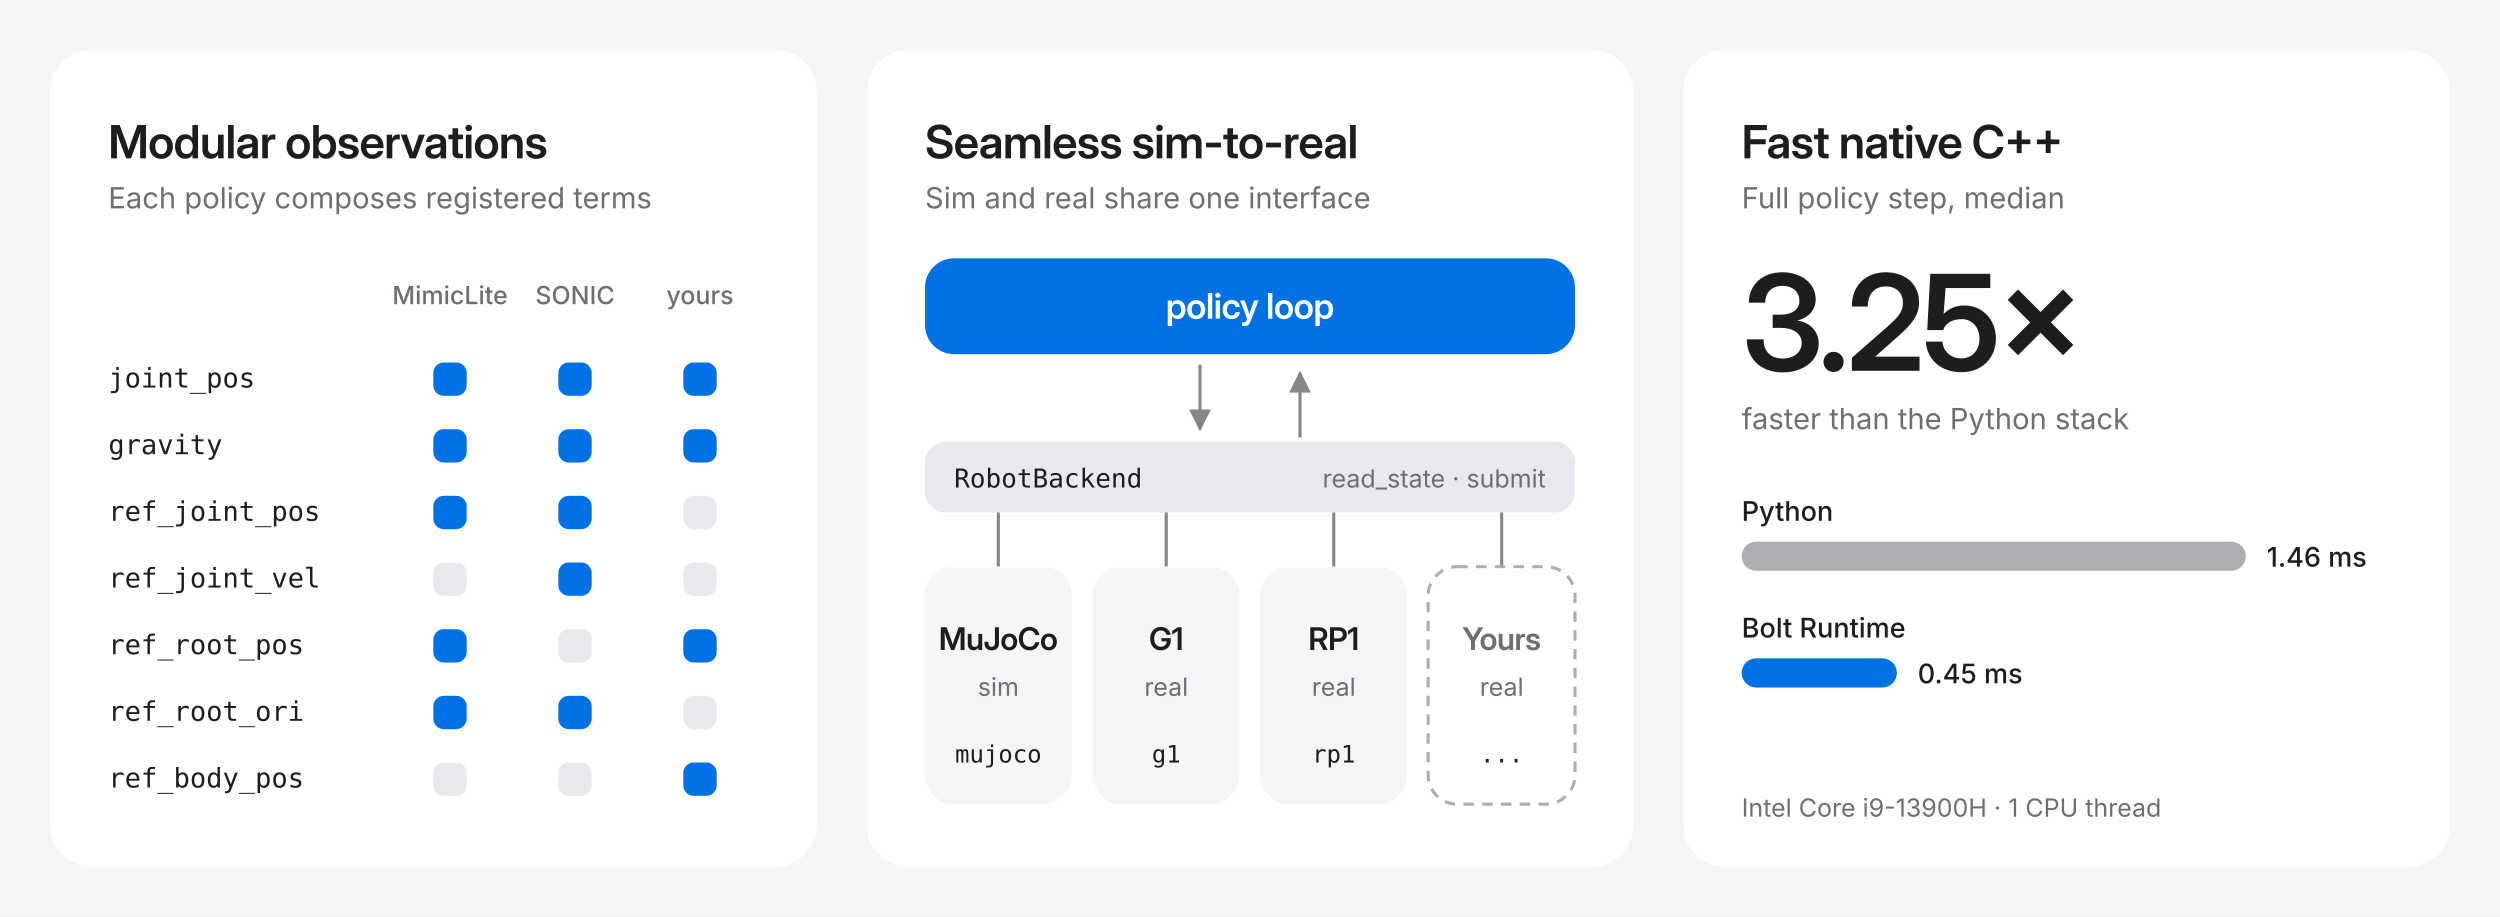
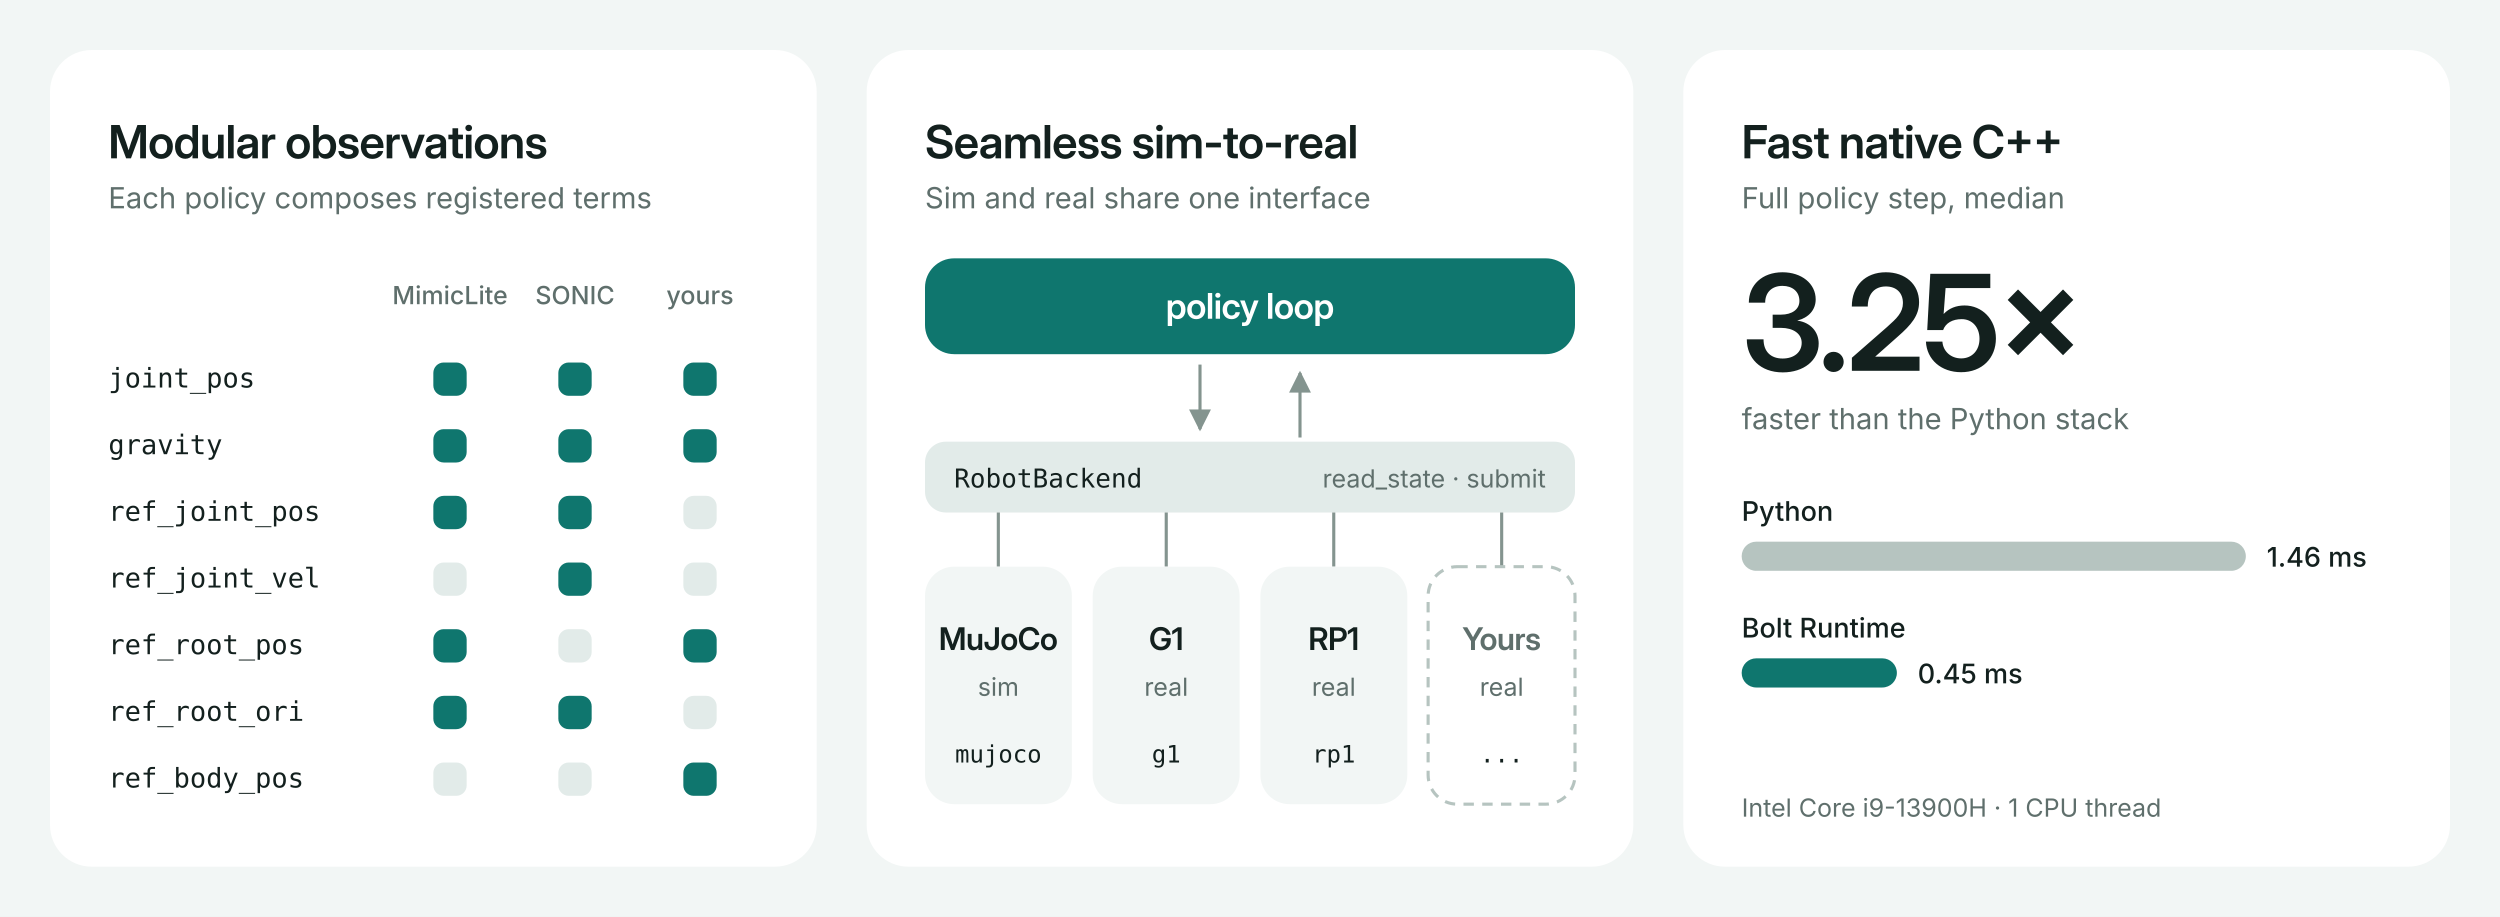
<svg xmlns="http://www.w3.org/2000/svg" width="1200" height="440" viewBox="0 0 1200 440">
  <defs>
    <marker id="ah" viewBox="0 0 10 10" refX="9" refY="5" markerWidth="7" markerHeight="7" orient="auto">
-       <path d="M0 0L10 5L0 10z" fill="#86868b" />
+       <path d="M0 0L10 5L0 10z" fill="#84948f" />
    </marker>
  </defs>
-   <rect x="0.0" y="0.0" width="1200.0" height="440.0" rx="0" fill="#f5f5f7" />
+   <rect x="0.0" y="0.0" width="1200.0" height="440.0" rx="0" fill="#f2f6f5" />
  <rect x="24.0" y="24.0" width="368.0" height="392.0" rx="20" fill="#ffffff" />
-   <text x="52.0" y="76.0" font-family="'Inter Display', 'Inter Tight', Inter, 'Helvetica Neue', Arial, sans-serif" font-size="22" font-weight="600" fill="#1d1d1f" text-anchor="start" letter-spacing="-0.3">Modular observations</text>
-   <text x="52.0" y="100.0" font-family="Inter, 'Helvetica Neue', Arial, sans-serif" font-size="14" font-weight="400" fill="#6e6e73" text-anchor="start" letter-spacing="0">Each policy composes registered terms</text>
-   <text x="216.0" y="146.0" font-family="Inter, 'Helvetica Neue', Arial, sans-serif" font-size="12" font-weight="500" fill="#6e6e73" text-anchor="middle" letter-spacing="0">MimicLite</text>
-   <text x="276.0" y="146.0" font-family="Inter, 'Helvetica Neue', Arial, sans-serif" font-size="12" font-weight="500" fill="#6e6e73" text-anchor="middle" letter-spacing="0">SONIC</text>
-   <text x="336.0" y="146.0" font-family="Inter, 'Helvetica Neue', Arial, sans-serif" font-size="12" font-weight="500" fill="#6e6e73" text-anchor="middle" letter-spacing="0">yours</text>
-   <text x="52.0" y="186.0" font-family="'JetBrains Mono', 'DejaVu Sans Mono', monospace" font-size="13" font-weight="400" fill="#1d1d1f" text-anchor="start" letter-spacing="0">joint_pos</text>
-   <rect x="208.0" y="174.0" width="16.0" height="16.0" rx="5" fill="#0071e3" />
-   <rect x="268.0" y="174.0" width="16.0" height="16.0" rx="5" fill="#0071e3" />
-   <rect x="328.0" y="174.0" width="16.0" height="16.0" rx="5" fill="#0071e3" />
-   <text x="52.0" y="218.0" font-family="'JetBrains Mono', 'DejaVu Sans Mono', monospace" font-size="13" font-weight="400" fill="#1d1d1f" text-anchor="start" letter-spacing="0">gravity</text>
-   <rect x="208.0" y="206.0" width="16.0" height="16.0" rx="5" fill="#0071e3" />
-   <rect x="268.0" y="206.0" width="16.0" height="16.0" rx="5" fill="#0071e3" />
-   <rect x="328.0" y="206.0" width="16.0" height="16.0" rx="5" fill="#0071e3" />
-   <text x="52.0" y="250.0" font-family="'JetBrains Mono', 'DejaVu Sans Mono', monospace" font-size="13" font-weight="400" fill="#1d1d1f" text-anchor="start" letter-spacing="0">ref_joint_pos</text>
-   <rect x="208.0" y="238.0" width="16.0" height="16.0" rx="5" fill="#0071e3" />
-   <rect x="268.0" y="238.0" width="16.0" height="16.0" rx="5" fill="#0071e3" />
-   <rect x="328.0" y="238.0" width="16.0" height="16.0" rx="5" fill="#e8e8ed" />
-   <text x="52.0" y="282.0" font-family="'JetBrains Mono', 'DejaVu Sans Mono', monospace" font-size="13" font-weight="400" fill="#1d1d1f" text-anchor="start" letter-spacing="0">ref_joint_vel</text>
-   <rect x="208.0" y="270.0" width="16.0" height="16.0" rx="5" fill="#e8e8ed" />
-   <rect x="268.0" y="270.0" width="16.0" height="16.0" rx="5" fill="#0071e3" />
-   <rect x="328.0" y="270.0" width="16.0" height="16.0" rx="5" fill="#e8e8ed" />
-   <text x="52.0" y="314.0" font-family="'JetBrains Mono', 'DejaVu Sans Mono', monospace" font-size="13" font-weight="400" fill="#1d1d1f" text-anchor="start" letter-spacing="0">ref_root_pos</text>
-   <rect x="208.0" y="302.0" width="16.0" height="16.0" rx="5" fill="#0071e3" />
-   <rect x="268.0" y="302.0" width="16.0" height="16.0" rx="5" fill="#e8e8ed" />
-   <rect x="328.0" y="302.0" width="16.0" height="16.0" rx="5" fill="#0071e3" />
-   <text x="52.0" y="346.0" font-family="'JetBrains Mono', 'DejaVu Sans Mono', monospace" font-size="13" font-weight="400" fill="#1d1d1f" text-anchor="start" letter-spacing="0">ref_root_ori</text>
-   <rect x="208.0" y="334.0" width="16.0" height="16.0" rx="5" fill="#0071e3" />
-   <rect x="268.0" y="334.0" width="16.0" height="16.0" rx="5" fill="#0071e3" />
-   <rect x="328.0" y="334.0" width="16.0" height="16.0" rx="5" fill="#e8e8ed" />
-   <text x="52.0" y="378.0" font-family="'JetBrains Mono', 'DejaVu Sans Mono', monospace" font-size="13" font-weight="400" fill="#1d1d1f" text-anchor="start" letter-spacing="0">ref_body_pos</text>
-   <rect x="208.0" y="366.0" width="16.0" height="16.0" rx="5" fill="#e8e8ed" />
-   <rect x="268.0" y="366.0" width="16.0" height="16.0" rx="5" fill="#e8e8ed" />
-   <rect x="328.0" y="366.0" width="16.0" height="16.0" rx="5" fill="#0071e3" />
+   <text x="52.0" y="76.0" font-family="'Inter Display', 'Inter Tight', Inter, 'Helvetica Neue', Arial, sans-serif" font-size="22" font-weight="600" fill="#13201e" text-anchor="start" letter-spacing="-0.3">Modular observations</text>
+   <text x="52.0" y="100.0" font-family="Inter, 'Helvetica Neue', Arial, sans-serif" font-size="14" font-weight="400" fill="#5f6f6c" text-anchor="start" letter-spacing="0">Each policy composes registered terms</text>
+   <text x="216.0" y="146.0" font-family="Inter, 'Helvetica Neue', Arial, sans-serif" font-size="12" font-weight="500" fill="#5f6f6c" text-anchor="middle" letter-spacing="0">MimicLite</text>
+   <text x="276.0" y="146.0" font-family="Inter, 'Helvetica Neue', Arial, sans-serif" font-size="12" font-weight="500" fill="#5f6f6c" text-anchor="middle" letter-spacing="0">SONIC</text>
+   <text x="336.0" y="146.0" font-family="Inter, 'Helvetica Neue', Arial, sans-serif" font-size="12" font-weight="500" fill="#5f6f6c" text-anchor="middle" letter-spacing="0">yours</text>
+   <text x="52.0" y="186.0" font-family="'JetBrains Mono', 'DejaVu Sans Mono', monospace" font-size="13" font-weight="400" fill="#13201e" text-anchor="start" letter-spacing="0">joint_pos</text>
+   <rect x="208.0" y="174.0" width="16.0" height="16.0" rx="5" fill="#0f766e" />
+   <rect x="268.0" y="174.0" width="16.0" height="16.0" rx="5" fill="#0f766e" />
+   <rect x="328.0" y="174.0" width="16.0" height="16.0" rx="5" fill="#0f766e" />
+   <text x="52.0" y="218.0" font-family="'JetBrains Mono', 'DejaVu Sans Mono', monospace" font-size="13" font-weight="400" fill="#13201e" text-anchor="start" letter-spacing="0">gravity</text>
+   <rect x="208.0" y="206.0" width="16.0" height="16.0" rx="5" fill="#0f766e" />
+   <rect x="268.0" y="206.0" width="16.0" height="16.0" rx="5" fill="#0f766e" />
+   <rect x="328.0" y="206.0" width="16.0" height="16.0" rx="5" fill="#0f766e" />
+   <text x="52.0" y="250.0" font-family="'JetBrains Mono', 'DejaVu Sans Mono', monospace" font-size="13" font-weight="400" fill="#13201e" text-anchor="start" letter-spacing="0">ref_joint_pos</text>
+   <rect x="208.0" y="238.0" width="16.0" height="16.0" rx="5" fill="#0f766e" />
+   <rect x="268.0" y="238.0" width="16.0" height="16.0" rx="5" fill="#0f766e" />
+   <rect x="328.0" y="238.0" width="16.0" height="16.0" rx="5" fill="#e2ebe9" />
+   <text x="52.0" y="282.0" font-family="'JetBrains Mono', 'DejaVu Sans Mono', monospace" font-size="13" font-weight="400" fill="#13201e" text-anchor="start" letter-spacing="0">ref_joint_vel</text>
+   <rect x="208.0" y="270.0" width="16.0" height="16.0" rx="5" fill="#e2ebe9" />
+   <rect x="268.0" y="270.0" width="16.0" height="16.0" rx="5" fill="#0f766e" />
+   <rect x="328.0" y="270.0" width="16.0" height="16.0" rx="5" fill="#e2ebe9" />
+   <text x="52.0" y="314.0" font-family="'JetBrains Mono', 'DejaVu Sans Mono', monospace" font-size="13" font-weight="400" fill="#13201e" text-anchor="start" letter-spacing="0">ref_root_pos</text>
+   <rect x="208.0" y="302.0" width="16.0" height="16.0" rx="5" fill="#0f766e" />
+   <rect x="268.0" y="302.0" width="16.0" height="16.0" rx="5" fill="#e2ebe9" />
+   <rect x="328.0" y="302.0" width="16.0" height="16.0" rx="5" fill="#0f766e" />
+   <text x="52.0" y="346.0" font-family="'JetBrains Mono', 'DejaVu Sans Mono', monospace" font-size="13" font-weight="400" fill="#13201e" text-anchor="start" letter-spacing="0">ref_root_ori</text>
+   <rect x="208.0" y="334.0" width="16.0" height="16.0" rx="5" fill="#0f766e" />
+   <rect x="268.0" y="334.0" width="16.0" height="16.0" rx="5" fill="#0f766e" />
+   <rect x="328.0" y="334.0" width="16.0" height="16.0" rx="5" fill="#e2ebe9" />
+   <text x="52.0" y="378.0" font-family="'JetBrains Mono', 'DejaVu Sans Mono', monospace" font-size="13" font-weight="400" fill="#13201e" text-anchor="start" letter-spacing="0">ref_body_pos</text>
+   <rect x="208.0" y="366.0" width="16.0" height="16.0" rx="5" fill="#e2ebe9" />
+   <rect x="268.0" y="366.0" width="16.0" height="16.0" rx="5" fill="#e2ebe9" />
+   <rect x="328.0" y="366.0" width="16.0" height="16.0" rx="5" fill="#0f766e" />
  <rect x="416.0" y="24.0" width="368.0" height="392.0" rx="20" fill="#ffffff" />
-   <text x="444.0" y="76.0" font-family="'Inter Display', 'Inter Tight', Inter, 'Helvetica Neue', Arial, sans-serif" font-size="22" font-weight="600" fill="#1d1d1f" text-anchor="start" letter-spacing="-0.3">Seamless sim-to-real</text>
-   <text x="444.0" y="100.0" font-family="Inter, 'Helvetica Neue', Arial, sans-serif" font-size="14" font-weight="400" fill="#6e6e73" text-anchor="start" letter-spacing="0">Sim and real share one interface</text>
-   <rect x="444.0" y="124.0" width="312.0" height="46.0" rx="14" fill="#0071e3" />
+   <text x="444.0" y="76.0" font-family="'Inter Display', 'Inter Tight', Inter, 'Helvetica Neue', Arial, sans-serif" font-size="22" font-weight="600" fill="#13201e" text-anchor="start" letter-spacing="-0.3">Seamless sim-to-real</text>
+   <text x="444.0" y="100.0" font-family="Inter, 'Helvetica Neue', Arial, sans-serif" font-size="14" font-weight="400" fill="#5f6f6c" text-anchor="start" letter-spacing="0">Sim and real share one interface</text>
+   <rect x="444.0" y="124.0" width="312.0" height="46.0" rx="14" fill="#0f766e" />
  <text x="600.0" y="153.0" font-family="'Inter Display', 'Inter Tight', Inter, 'Helvetica Neue', Arial, sans-serif" font-size="17" font-weight="600" fill="#ffffff" text-anchor="middle" letter-spacing="-0.2">policy loop</text>
-   <path d="M576.0 175 L576.0 206" fill="none" stroke="#86868b" stroke-width="1.5" marker-end="url(#ah)" />
-   <path d="M624.0 210 L624.0 179" fill="none" stroke="#86868b" stroke-width="1.5" marker-end="url(#ah)" />
-   <rect x="444.0" y="212.0" width="312.0" height="34.0" rx="10" fill="#e8e8ed" />
-   <text x="458.0" y="234.0" font-family="'JetBrains Mono', 'DejaVu Sans Mono', monospace" font-size="12.5" font-weight="500" fill="#1d1d1f" text-anchor="start" letter-spacing="0">RobotBackend</text>
-   <text x="742.0" y="234.0" font-family="Inter, 'Helvetica Neue', Arial, sans-serif" font-size="12" font-weight="400" fill="#6e6e73" text-anchor="end" letter-spacing="0">read_state · submit</text>
-   <path d="M479.2 246 L479.2 272" stroke="#86868b" stroke-width="1.5" />
-   <rect x="444.0" y="272.0" width="70.5" height="114.0" rx="14" fill="#f5f5f7" />
-   <text x="479.2" y="312.0" font-family="'Inter Display', 'Inter Tight', Inter, 'Helvetica Neue', Arial, sans-serif" font-size="15" font-weight="600" fill="#1d1d1f" text-anchor="middle" letter-spacing="-0.2">MuJoCo</text>
-   <text x="479.2" y="334.0" font-family="Inter, 'Helvetica Neue', Arial, sans-serif" font-size="12" font-weight="400" fill="#6e6e73" text-anchor="middle" letter-spacing="0">sim</text>
-   <text x="479.2" y="366.0" font-family="'JetBrains Mono', 'DejaVu Sans Mono', monospace" font-size="11.5" font-weight="400" fill="#1d1d1f" text-anchor="middle" letter-spacing="0">mujoco</text>
-   <path d="M559.8 246 L559.8 272" stroke="#86868b" stroke-width="1.5" />
-   <rect x="524.5" y="272.0" width="70.5" height="114.0" rx="14" fill="#f5f5f7" />
-   <text x="559.8" y="312.0" font-family="'Inter Display', 'Inter Tight', Inter, 'Helvetica Neue', Arial, sans-serif" font-size="15" font-weight="600" fill="#1d1d1f" text-anchor="middle" letter-spacing="-0.2">G1</text>
-   <text x="559.8" y="334.0" font-family="Inter, 'Helvetica Neue', Arial, sans-serif" font-size="12" font-weight="400" fill="#6e6e73" text-anchor="middle" letter-spacing="0">real</text>
-   <text x="559.8" y="366.0" font-family="'JetBrains Mono', 'DejaVu Sans Mono', monospace" font-size="11.5" font-weight="400" fill="#1d1d1f" text-anchor="middle" letter-spacing="0">g1</text>
-   <path d="M640.2 246 L640.2 272" stroke="#86868b" stroke-width="1.5" />
-   <rect x="605.0" y="272.0" width="70.5" height="114.0" rx="14" fill="#f5f5f7" />
-   <text x="640.2" y="312.0" font-family="'Inter Display', 'Inter Tight', Inter, 'Helvetica Neue', Arial, sans-serif" font-size="15" font-weight="600" fill="#1d1d1f" text-anchor="middle" letter-spacing="-0.2">RP1</text>
-   <text x="640.2" y="334.0" font-family="Inter, 'Helvetica Neue', Arial, sans-serif" font-size="12" font-weight="400" fill="#6e6e73" text-anchor="middle" letter-spacing="0">real</text>
-   <text x="640.2" y="366.0" font-family="'JetBrains Mono', 'DejaVu Sans Mono', monospace" font-size="11.5" font-weight="400" fill="#1d1d1f" text-anchor="middle" letter-spacing="0">rp1</text>
-   <path d="M720.8 246 L720.8 272" stroke="#86868b" stroke-width="1.5" />
-   <rect x="685.5" y="272" width="70.5" height="114" rx="14" fill="none" stroke="#aeaeb2" stroke-width="1.5" stroke-dasharray="5 4" />
-   <text x="720.8" y="312.0" font-family="'Inter Display', 'Inter Tight', Inter, 'Helvetica Neue', Arial, sans-serif" font-size="15" font-weight="600" fill="#6e6e73" text-anchor="middle" letter-spacing="-0.2">Yours</text>
-   <text x="720.8" y="334.0" font-family="Inter, 'Helvetica Neue', Arial, sans-serif" font-size="12" font-weight="400" fill="#6e6e73" text-anchor="middle" letter-spacing="0">real</text>
-   <text x="720.8" y="366.0" font-family="'JetBrains Mono', 'DejaVu Sans Mono', monospace" font-size="11.5" font-weight="400" fill="#1d1d1f" text-anchor="middle" letter-spacing="0">...</text>
+   <path d="M576.0 175 L576.0 206" fill="none" stroke="#84948f" stroke-width="1.5" marker-end="url(#ah)" />
+   <path d="M624.0 210 L624.0 179" fill="none" stroke="#84948f" stroke-width="1.5" marker-end="url(#ah)" />
+   <rect x="444.0" y="212.0" width="312.0" height="34.0" rx="10" fill="#e2ebe9" />
+   <text x="458.0" y="234.0" font-family="'JetBrains Mono', 'DejaVu Sans Mono', monospace" font-size="12.5" font-weight="500" fill="#13201e" text-anchor="start" letter-spacing="0">RobotBackend</text>
+   <text x="742.0" y="234.0" font-family="Inter, 'Helvetica Neue', Arial, sans-serif" font-size="12" font-weight="400" fill="#5f6f6c" text-anchor="end" letter-spacing="0">read_state · submit</text>
+   <path d="M479.2 246 L479.2 272" stroke="#84948f" stroke-width="1.5" />
+   <rect x="444.0" y="272.0" width="70.5" height="114.0" rx="14" fill="#f2f6f5" />
+   <text x="479.2" y="312.0" font-family="'Inter Display', 'Inter Tight', Inter, 'Helvetica Neue', Arial, sans-serif" font-size="15" font-weight="600" fill="#13201e" text-anchor="middle" letter-spacing="-0.2">MuJoCo</text>
+   <text x="479.2" y="334.0" font-family="Inter, 'Helvetica Neue', Arial, sans-serif" font-size="12" font-weight="400" fill="#5f6f6c" text-anchor="middle" letter-spacing="0">sim</text>
+   <text x="479.2" y="366.0" font-family="'JetBrains Mono', 'DejaVu Sans Mono', monospace" font-size="11.5" font-weight="400" fill="#13201e" text-anchor="middle" letter-spacing="0">mujoco</text>
+   <path d="M559.8 246 L559.8 272" stroke="#84948f" stroke-width="1.5" />
+   <rect x="524.5" y="272.0" width="70.5" height="114.0" rx="14" fill="#f2f6f5" />
+   <text x="559.8" y="312.0" font-family="'Inter Display', 'Inter Tight', Inter, 'Helvetica Neue', Arial, sans-serif" font-size="15" font-weight="600" fill="#13201e" text-anchor="middle" letter-spacing="-0.2">G1</text>
+   <text x="559.8" y="334.0" font-family="Inter, 'Helvetica Neue', Arial, sans-serif" font-size="12" font-weight="400" fill="#5f6f6c" text-anchor="middle" letter-spacing="0">real</text>
+   <text x="559.8" y="366.0" font-family="'JetBrains Mono', 'DejaVu Sans Mono', monospace" font-size="11.5" font-weight="400" fill="#13201e" text-anchor="middle" letter-spacing="0">g1</text>
+   <path d="M640.2 246 L640.2 272" stroke="#84948f" stroke-width="1.5" />
+   <rect x="605.0" y="272.0" width="70.5" height="114.0" rx="14" fill="#f2f6f5" />
+   <text x="640.2" y="312.0" font-family="'Inter Display', 'Inter Tight', Inter, 'Helvetica Neue', Arial, sans-serif" font-size="15" font-weight="600" fill="#13201e" text-anchor="middle" letter-spacing="-0.2">RP1</text>
+   <text x="640.2" y="334.0" font-family="Inter, 'Helvetica Neue', Arial, sans-serif" font-size="12" font-weight="400" fill="#5f6f6c" text-anchor="middle" letter-spacing="0">real</text>
+   <text x="640.2" y="366.0" font-family="'JetBrains Mono', 'DejaVu Sans Mono', monospace" font-size="11.5" font-weight="400" fill="#13201e" text-anchor="middle" letter-spacing="0">rp1</text>
+   <path d="M720.8 246 L720.8 272" stroke="#84948f" stroke-width="1.5" />
+   <rect x="685.5" y="272" width="70.5" height="114" rx="14" fill="none" stroke="#b6c4c0" stroke-width="1.5" stroke-dasharray="5 4" />
+   <text x="720.8" y="312.0" font-family="'Inter Display', 'Inter Tight', Inter, 'Helvetica Neue', Arial, sans-serif" font-size="15" font-weight="600" fill="#5f6f6c" text-anchor="middle" letter-spacing="-0.2">Yours</text>
+   <text x="720.8" y="334.0" font-family="Inter, 'Helvetica Neue', Arial, sans-serif" font-size="12" font-weight="400" fill="#5f6f6c" text-anchor="middle" letter-spacing="0">real</text>
+   <text x="720.8" y="366.0" font-family="'JetBrains Mono', 'DejaVu Sans Mono', monospace" font-size="11.5" font-weight="400" fill="#13201e" text-anchor="middle" letter-spacing="0">...</text>
  <rect x="808.0" y="24.0" width="368.0" height="392.0" rx="20" fill="#ffffff" />
-   <text x="836.0" y="76.0" font-family="'Inter Display', 'Inter Tight', Inter, 'Helvetica Neue', Arial, sans-serif" font-size="22" font-weight="600" fill="#1d1d1f" text-anchor="start" letter-spacing="-0.3">Fast native C++</text>
-   <text x="836.0" y="100.0" font-family="Inter, 'Helvetica Neue', Arial, sans-serif" font-size="14" font-weight="400" fill="#6e6e73" text-anchor="start" letter-spacing="0">Full policy step, median</text>
-   <text x="836.0" y="178.0" font-family="'Inter Display', 'Inter Tight', Inter, 'Helvetica Neue', Arial, sans-serif" font-size="64" font-weight="600" fill="#1d1d1f" text-anchor="start" letter-spacing="-1.5">3.25×</text>
-   <text x="836.0" y="206.0" font-family="Inter, 'Helvetica Neue', Arial, sans-serif" font-size="14" font-weight="400" fill="#6e6e73" text-anchor="start" letter-spacing="0">faster than the Python stack</text>
-   <text x="836.0" y="250.0" font-family="Inter, 'Helvetica Neue', Arial, sans-serif" font-size="13" font-weight="500" fill="#1d1d1f" text-anchor="start" letter-spacing="0">Python</text>
-   <rect x="836.0" y="260.0" width="242.0" height="14.0" rx="7" fill="#aeaeb2" />
-   <text x="1088.0" y="272.0" font-family="Inter, 'Helvetica Neue', Arial, sans-serif" font-size="13" font-weight="500" fill="#1d1d1f" text-anchor="start" letter-spacing="0">1.46 ms</text>
-   <text x="836.0" y="306.0" font-family="Inter, 'Helvetica Neue', Arial, sans-serif" font-size="13" font-weight="500" fill="#1d1d1f" text-anchor="start" letter-spacing="0">Bolt Runtime</text>
-   <rect x="836.0" y="316.0" width="74.5" height="14.0" rx="7" fill="#0071e3" />
-   <text x="920.5" y="328.0" font-family="Inter, 'Helvetica Neue', Arial, sans-serif" font-size="13" font-weight="500" fill="#1d1d1f" text-anchor="start" letter-spacing="0">0.45 ms</text>
-   <text x="836.0" y="392.0" font-family="Inter, 'Helvetica Neue', Arial, sans-serif" font-size="12" font-weight="400" fill="#6e6e73" text-anchor="start" letter-spacing="0">Intel Core i9-13900H · 1 CPU thread</text>
+   <text x="836.0" y="76.0" font-family="'Inter Display', 'Inter Tight', Inter, 'Helvetica Neue', Arial, sans-serif" font-size="22" font-weight="600" fill="#13201e" text-anchor="start" letter-spacing="-0.3">Fast native C++</text>
+   <text x="836.0" y="100.0" font-family="Inter, 'Helvetica Neue', Arial, sans-serif" font-size="14" font-weight="400" fill="#5f6f6c" text-anchor="start" letter-spacing="0">Full policy step, median</text>
+   <text x="836.0" y="178.0" font-family="'Inter Display', 'Inter Tight', Inter, 'Helvetica Neue', Arial, sans-serif" font-size="64" font-weight="600" fill="#13201e" text-anchor="start" letter-spacing="-1.5">3.25×</text>
+   <text x="836.0" y="206.0" font-family="Inter, 'Helvetica Neue', Arial, sans-serif" font-size="14" font-weight="400" fill="#5f6f6c" text-anchor="start" letter-spacing="0">faster than the Python stack</text>
+   <text x="836.0" y="250.0" font-family="Inter, 'Helvetica Neue', Arial, sans-serif" font-size="13" font-weight="500" fill="#13201e" text-anchor="start" letter-spacing="0">Python</text>
+   <rect x="836.0" y="260.0" width="242.0" height="14.0" rx="7" fill="#b6c4c0" />
+   <text x="1088.0" y="272.0" font-family="Inter, 'Helvetica Neue', Arial, sans-serif" font-size="13" font-weight="500" fill="#13201e" text-anchor="start" letter-spacing="0">1.46 ms</text>
+   <text x="836.0" y="306.0" font-family="Inter, 'Helvetica Neue', Arial, sans-serif" font-size="13" font-weight="500" fill="#13201e" text-anchor="start" letter-spacing="0">Bolt Runtime</text>
+   <rect x="836.0" y="316.0" width="74.5" height="14.0" rx="7" fill="#0f766e" />
+   <text x="920.5" y="328.0" font-family="Inter, 'Helvetica Neue', Arial, sans-serif" font-size="13" font-weight="500" fill="#13201e" text-anchor="start" letter-spacing="0">0.45 ms</text>
+   <text x="836.0" y="392.0" font-family="Inter, 'Helvetica Neue', Arial, sans-serif" font-size="12" font-weight="400" fill="#5f6f6c" text-anchor="start" letter-spacing="0">Intel Core i9-13900H · 1 CPU thread</text>
</svg>
